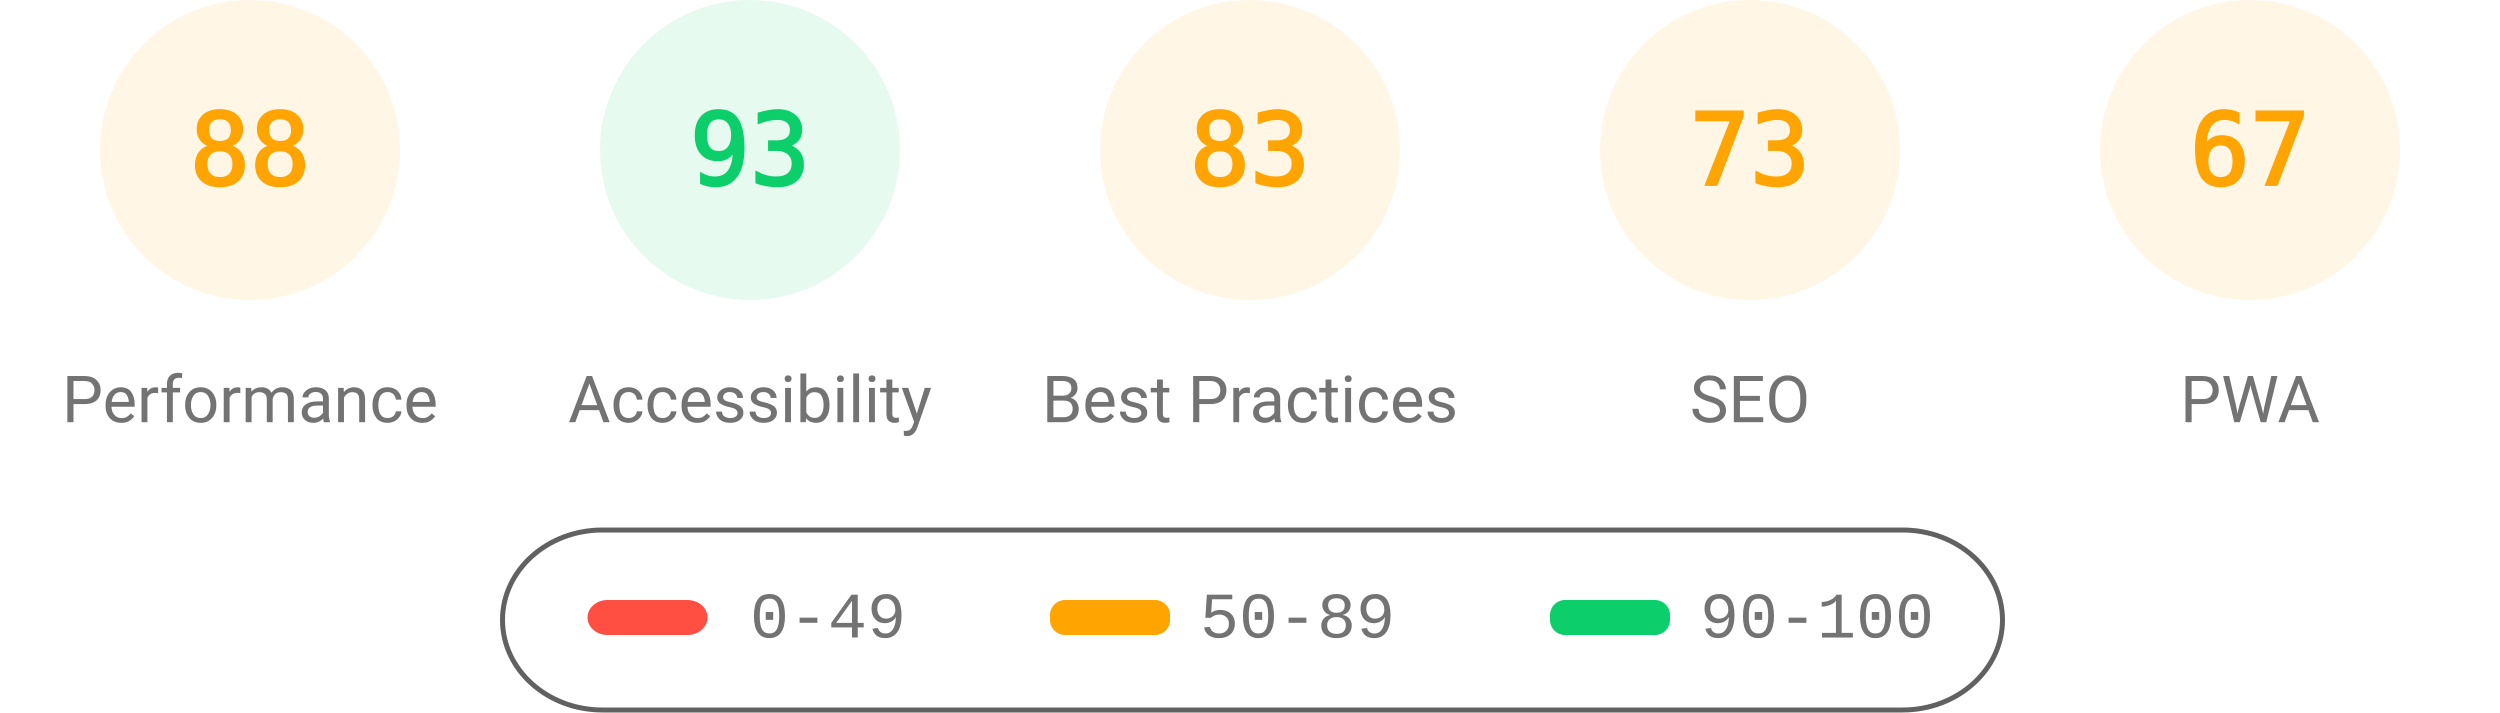
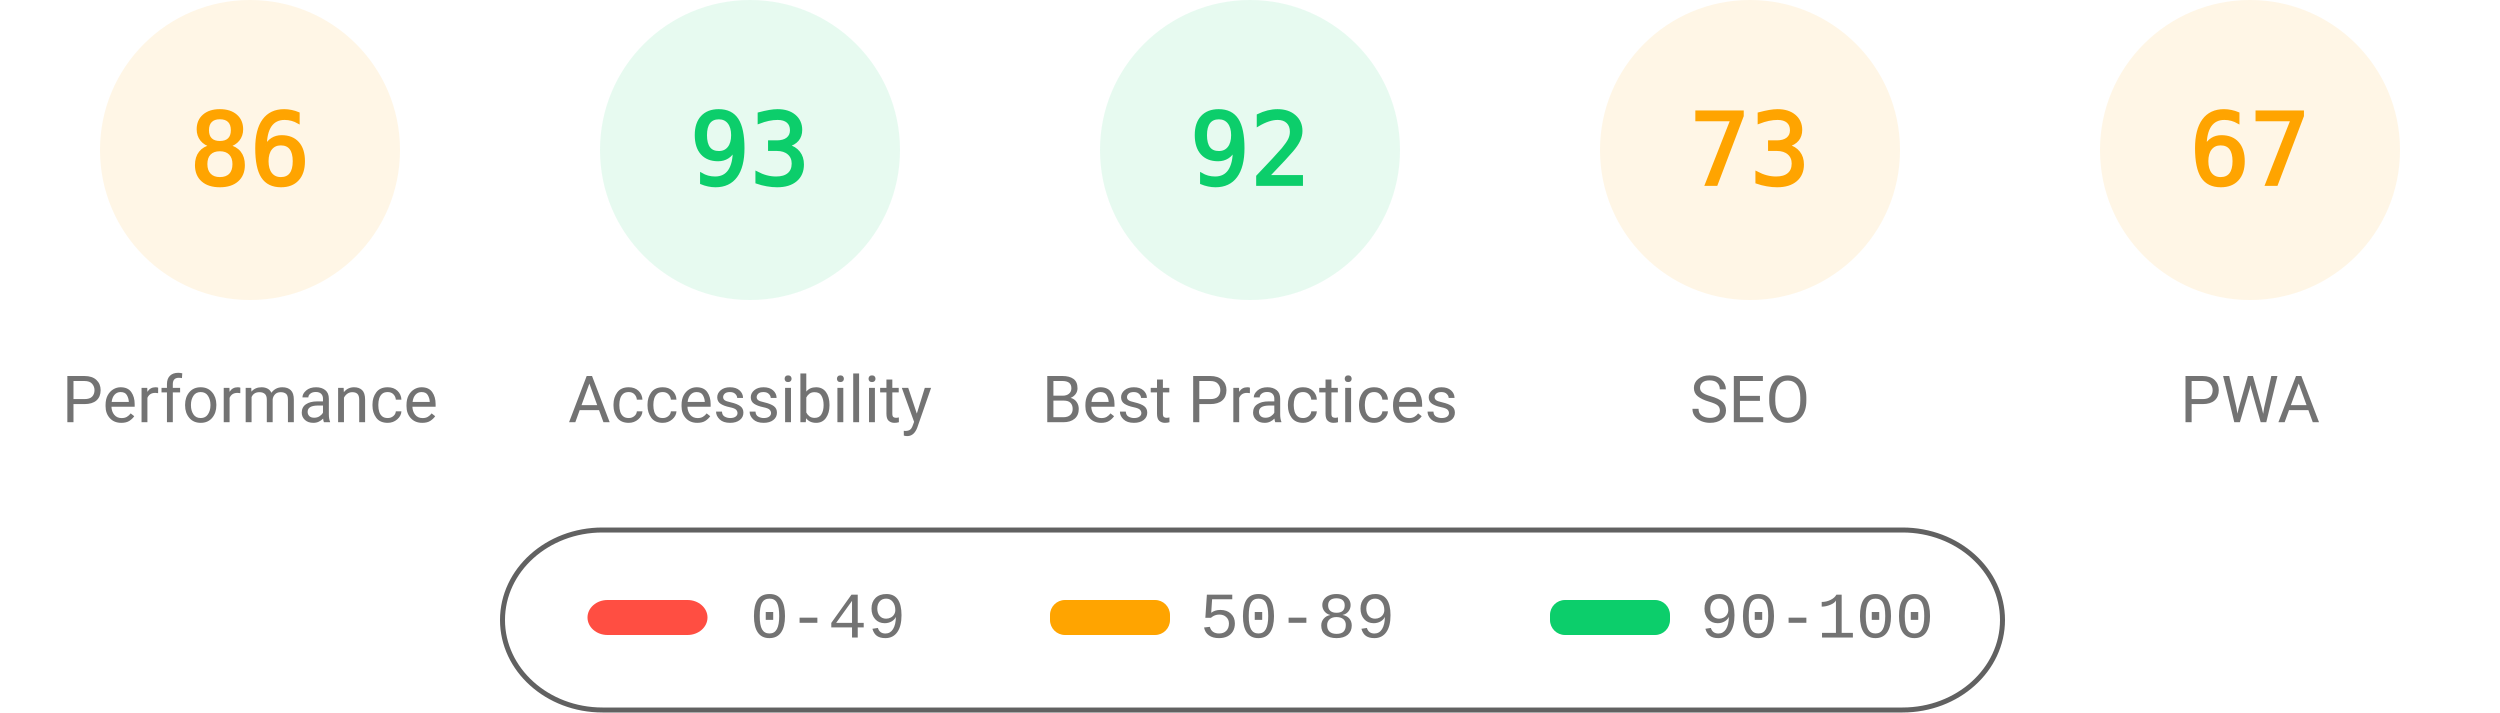
<svg xmlns="http://www.w3.org/2000/svg" fill="none" width="1000" height="285">
  <style>.gauge-base{opacity:.1}.gauge-arc{fill:none;animation-delay:250ms;stroke-linecap:round;transform:rotate(-90deg);transform-origin:100px 60px;animation:load-gauge 1s ease forwards}.guage-text{font-size:40px;font-family:monospace;text-align:center}.guage-red{color:#ff4e42;fill:#ff4e42;stroke:#ff4e42}.guage-orange{color:#ffa400;fill:#ffa400;stroke:#ffa400}.guage-green{color:#0cce6b;fill:#0cce6b;stroke:#0cce6b}.guage-undefined{color:#5c5c5c;fill:#5c5c5c;stroke:#5c5c5c}.guage-title{color:#737373;fill:#737373;stroke:none;font-size:26px;line-height:26px;font-family:Roboto,Halvetica,Arial,sans-serif}@keyframes load-gauge{from{stroke-dasharray:0 352.858}}</style>
  <svg class="guage-div guage-perf guage-orange" viewBox="0 0 200 200" width="200" height="200">
    <circle class="gauge-base" r="56" cx="100" cy="60" stroke-width="8" />
-     <circle class="gauge-arc guage-arc-1" r="56" cx="100" cy="60" stroke-width="8" style="stroke-dasharray:309.635,351.858" />
-     <text class="guage-text" x="100" y="60" alignment-baseline="central" dominant-baseline="central" text-anchor="middle">88</text>
+     <circle class="gauge-arc guage-arc-1" r="56" cx="100" cy="60" stroke-width="8" style="stroke-dasharray:302.598,351.858" />
+     <text class="guage-text" x="100" y="60" alignment-baseline="central" dominant-baseline="central" text-anchor="middle">86</text>
    <text class="guage-title" x="100" y="160" alignment-baseline="central" dominant-baseline="central" text-anchor="middle">Performance</text>
  </svg>
  <svg class="guage-div guage-acc guage-green" viewBox="0 0 200 200" width="200" height="200" x="200">
    <circle class="gauge-base" r="56" cx="100" cy="60" stroke-width="8" />
    <circle class="gauge-arc guage-arc-2" r="56" cx="100" cy="60" stroke-width="8" style="stroke-dasharray:327.228,351.858" />
    <text class="guage-text" x="100" y="60" alignment-baseline="central" dominant-baseline="central" text-anchor="middle">93</text>
    <text class="guage-title" x="100" y="160" alignment-baseline="central" dominant-baseline="central" text-anchor="middle">Accessibility</text>
  </svg>
-   <svg class="guage-div guage-best guage-orange" viewBox="0 0 200 200" width="200" height="200" x="400">
+   <svg class="guage-div guage-best guage-green" viewBox="0 0 200 200" width="200" height="200" x="400">
    <circle class="gauge-base" r="56" cx="100" cy="60" stroke-width="8" />
-     <circle class="gauge-arc guage-arc-3" r="56" cx="100" cy="60" stroke-width="8" style="stroke-dasharray:292.042,351.858" />
-     <text class="guage-text" x="100" y="60" alignment-baseline="central" dominant-baseline="central" text-anchor="middle">83</text>
+     <circle class="gauge-arc guage-arc-3" r="56" cx="100" cy="60" stroke-width="8" style="stroke-dasharray:323.709,351.858" />
+     <text class="guage-text" x="100" y="60" alignment-baseline="central" dominant-baseline="central" text-anchor="middle">92</text>
    <text class="guage-title" x="100" y="160" alignment-baseline="central" dominant-baseline="central" text-anchor="middle">Best Practices</text>
  </svg>
  <svg class="guage-div guage-seo guage-orange" viewBox="0 0 200 200" width="200" height="200" x="600">
    <circle class="gauge-base" r="56" cx="100" cy="60" stroke-width="8" />
    <circle class="gauge-arc guage-arc-4" r="56" cx="100" cy="60" stroke-width="8" style="stroke-dasharray:256.856,351.858" />
    <text class="guage-text" x="100" y="60" alignment-baseline="central" dominant-baseline="central" text-anchor="middle">73</text>
    <text class="guage-title" x="100" y="160" alignment-baseline="central" dominant-baseline="central" text-anchor="middle">SEO</text>
  </svg>
  <svg class="guage-div guage-pwa guage-orange" viewBox="0 0 200 200" width="200" height="200" x="800">
    <circle class="gauge-base" r="56" cx="100" cy="60" stroke-width="8" />
    <circle class="gauge-arc guage-arc-4" r="56" cx="100" cy="60" stroke-width="8" style="stroke-dasharray:235.745,351.858" />
    <text class="guage-text" x="100" y="60" alignment-baseline="central" dominant-baseline="central" text-anchor="middle">67</text>
    <text class="guage-title" x="100" y="160" alignment-baseline="central" dominant-baseline="central" text-anchor="middle">PWA</text>
  </svg>
  <svg width="604" height="76" x="200" y="210">
    <path fill="none" id="canvas_background" d="M-1-1h604v80H-1z" />
    <rect fill-opacity="0" stroke="#616161" stroke-width="2" rx="40" id="svg_2" height="72" width="600" y="2" x="1" fill="#000" />
    <rect stroke="#000" rx="8" id="svg_3" height="14" width="48" y="30" x="35" stroke-opacity="null" stroke-width="0" fill="#ff4e42" />
    <rect stroke="#000" rx="6" id="svg_4" height="14" width="48" y="30" x="220" stroke-opacity="null" stroke-width="0" fill="#ffa400" />
    <rect stroke="#000" rx="6" id="svg_5" height="14" width="48" y="30" x="420" stroke-opacity="null" stroke-width="0" fill="#0cce6b" />
    <text xml:space="preserve" text-anchor="start" font-family="'Courier New', Courier, monospace" font-size="26" id="svg_6" y="45" x="100" stroke-opacity="null" stroke-width="0" stroke="#000" fill="#737373">0-49</text>
    <text xml:space="preserve" text-anchor="start" font-family="'Courier New', Courier, monospace" font-size="26" id="svg_7" y="45" x="280" stroke-opacity="null" stroke-width="0" stroke="#000" fill="#737373">50-89</text>
    <text xml:space="preserve" text-anchor="start" font-family="'Courier New', Courier, monospace" font-size="26" id="svg_8" y="45" x="480" stroke-opacity="null" stroke-width="0" stroke="#000" fill="#737373">90-100</text>
  </svg>
</svg>
